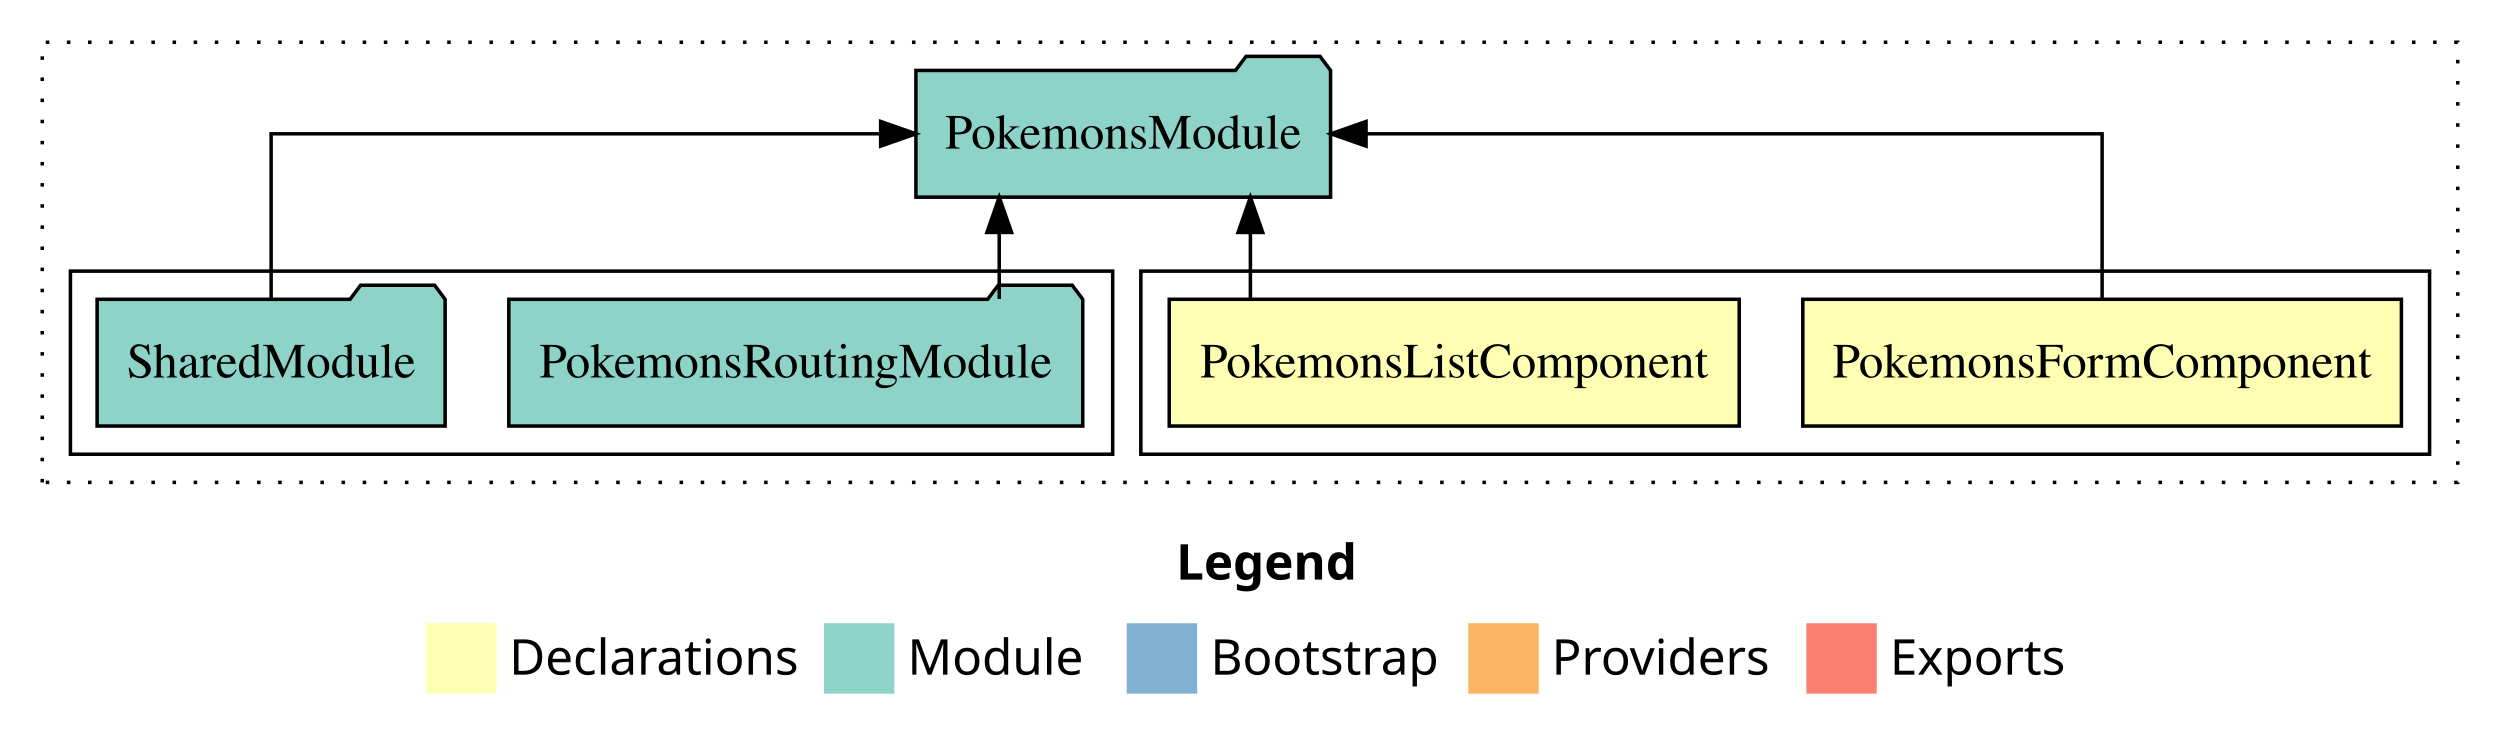
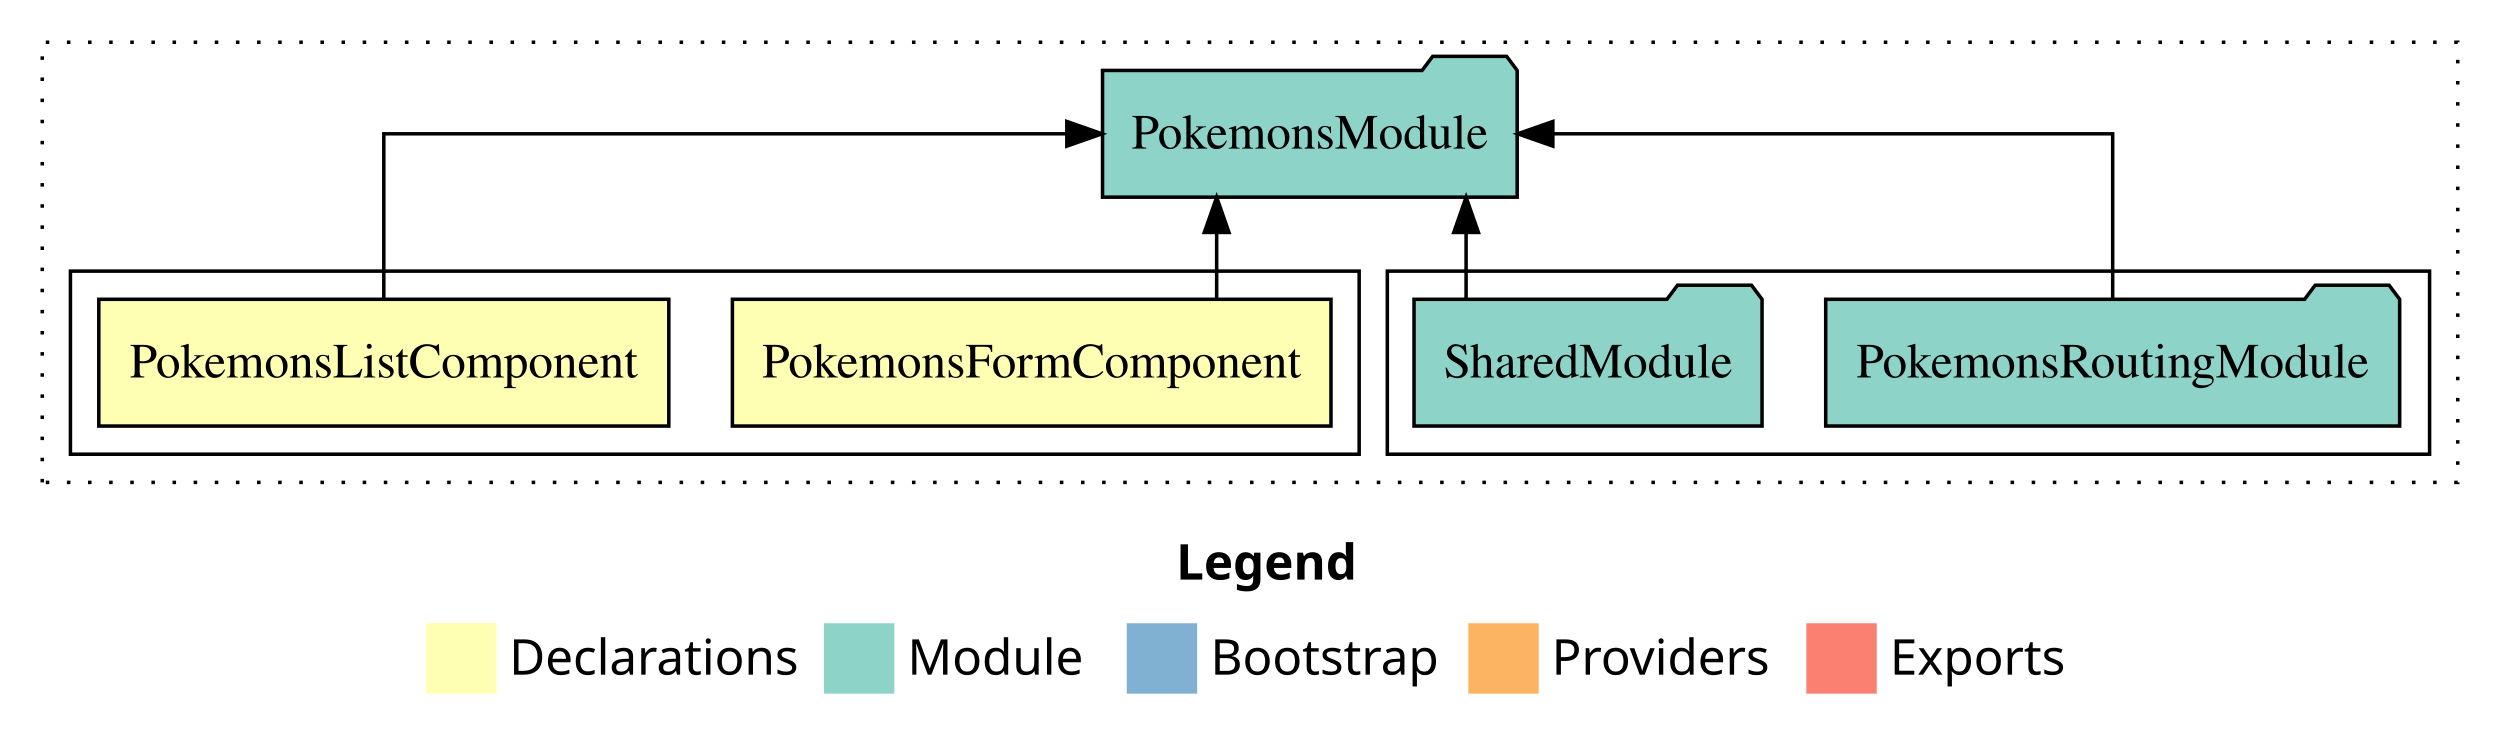
<svg xmlns="http://www.w3.org/2000/svg" width="710pt" height="211pt" viewBox="0.00 0.00 710.00 211.00">
  <g id="graph0" class="graph" transform="scale(1 1) rotate(0) translate(4 207)">
    <polygon fill="white" stroke="transparent" points="-4,4 -4,-207 706,-207 706,4 -4,4" />
    <text text-anchor="start" x="330.01" y="-42.4" font-family="sans-serif" font-weight="bold" font-size="14.00">Legend</text>
    <polygon fill="#ffffb3" stroke="transparent" points="117,-10 117,-30 137,-30 137,-10 117,-10" />
    <text text-anchor="start" x="140.63" y="-15.4" font-family="sans-serif" font-size="14.00">  Declarations</text>
    <polygon fill="#8dd3c7" stroke="transparent" points="230,-10 230,-30 250,-30 250,-10 230,-10" />
    <text text-anchor="start" x="253.73" y="-15.4" font-family="sans-serif" font-size="14.00">  Module</text>
    <polygon fill="#80b1d3" stroke="transparent" points="316,-10 316,-30 336,-30 336,-10 316,-10" />
    <text text-anchor="start" x="339.78" y="-15.4" font-family="sans-serif" font-size="14.00">  Bootstrap</text>
    <polygon fill="#fdb462" stroke="transparent" points="413,-10 413,-30 433,-30 433,-10 413,-10" />
    <text text-anchor="start" x="436.67" y="-15.4" font-family="sans-serif" font-size="14.00">  Providers</text>
    <polygon fill="#fb8072" stroke="transparent" points="509,-10 509,-30 529,-30 529,-10 509,-10" />
    <text text-anchor="start" x="532.73" y="-15.4" font-family="sans-serif" font-size="14.00">  Exports</text>
    <g id="clust1" class="cluster">
      <polygon fill="none" stroke="black" stroke-dasharray="1,5" points="8,-70 8,-195 694,-195 694,-70 8,-70" />
    </g>
+     <g id="clust5" class="cluster">
+       <polygon fill="none" stroke="black" points="390,-78 390,-130 686,-130 686,-78 390,-78" />
+     </g>
    <g id="clust2" class="cluster">
-       <polygon fill="none" stroke="black" points="320,-78 320,-130 686,-130 686,-78 320,-78" />
-     </g>
-     <g id="clust5" class="cluster">
-       <polygon fill="none" stroke="black" points="16,-78 16,-130 312,-130 312,-78 16,-78" />
+       <polygon fill="none" stroke="black" points="16,-78 16,-130 382,-130 382,-78 16,-78" />
    </g>
    <g id="node1" class="node">
-       <polygon fill="#ffffb3" stroke="black" points="678,-122 508,-122 508,-86 678,-86 678,-122" />
-       <text text-anchor="middle" x="593" y="-99.8" font-family="Times,serif" font-size="14.00">PokemonsFormComponent</text>
+       <polygon fill="#ffffb3" stroke="black" points="374,-122 204,-122 204,-86 374,-86 374,-122" />
+       <text text-anchor="middle" x="289" y="-99.8" font-family="Times,serif" font-size="14.00">PokemonsFormComponent</text>
    </g>
    <g id="node3" class="node">
-       <polygon fill="#8dd3c7" stroke="black" points="373.88,-187 370.88,-191 349.88,-191 346.88,-187 256.12,-187 256.12,-151 373.88,-151 373.88,-187" />
-       <text text-anchor="middle" x="315" y="-164.8" font-family="Times,serif" font-size="14.00">PokemonsModule</text>
+       <polygon fill="#8dd3c7" stroke="black" points="426.88,-187 423.88,-191 402.88,-191 399.88,-187 309.12,-187 309.12,-151 426.88,-151 426.88,-187" />
+       <text text-anchor="middle" x="368" y="-164.8" font-family="Times,serif" font-size="14.00">PokemonsModule</text>
    </g>
    <g id="edge1" class="edge">
-       <path fill="none" stroke="black" d="M593,-122.11C593,-141.34 593,-169 593,-169 593,-169 383.96,-169 383.96,-169" />
-       <polygon fill="black" stroke="black" points="383.96,-165.5 373.96,-169 383.96,-172.5 383.96,-165.5" />
+       <path fill="none" stroke="black" d="M341.53,-122.11C341.53,-122.11 341.53,-140.99 341.53,-140.99" />
+       <polygon fill="black" stroke="black" points="338.03,-140.99 341.53,-150.99 345.03,-140.99 338.03,-140.99" />
    </g>
    <g id="node2" class="node">
-       <polygon fill="#ffffb3" stroke="black" points="489.94,-122 328.06,-122 328.06,-86 489.94,-86 489.94,-122" />
-       <text text-anchor="middle" x="409" y="-99.8" font-family="Times,serif" font-size="14.00">PokemonsListComponent</text>
+       <polygon fill="#ffffb3" stroke="black" points="185.94,-122 24.06,-122 24.06,-86 185.94,-86 185.94,-122" />
+       <text text-anchor="middle" x="105" y="-99.8" font-family="Times,serif" font-size="14.00">PokemonsListComponent</text>
    </g>
    <g id="edge2" class="edge">
-       <path fill="none" stroke="black" d="M351.11,-122.11C351.11,-122.11 351.11,-140.99 351.11,-140.99" />
-       <polygon fill="black" stroke="black" points="347.61,-140.99 351.11,-150.99 354.61,-140.99 347.61,-140.99" />
+       <path fill="none" stroke="black" d="M105,-122.11C105,-141.34 105,-169 105,-169 105,-169 298.98,-169 298.98,-169" />
+       <polygon fill="black" stroke="black" points="298.98,-172.5 308.98,-169 298.98,-165.5 298.98,-172.5" />
    </g>
    <g id="node4" class="node">
-       <polygon fill="#8dd3c7" stroke="black" points="303.5,-122 300.5,-126 279.5,-126 276.5,-122 140.5,-122 140.5,-86 303.5,-86 303.5,-122" />
-       <text text-anchor="middle" x="222" y="-99.8" font-family="Times,serif" font-size="14.00">PokemonsRoutingModule</text>
+       <polygon fill="#8dd3c7" stroke="black" points="677.5,-122 674.5,-126 653.5,-126 650.5,-122 514.5,-122 514.5,-86 677.5,-86 677.5,-122" />
+       <text text-anchor="middle" x="596" y="-99.8" font-family="Times,serif" font-size="14.00">PokemonsRoutingModule</text>
    </g>
    <g id="edge3" class="edge">
-       <path fill="none" stroke="black" d="M279.78,-122.11C279.78,-122.11 279.78,-140.99 279.78,-140.99" />
-       <polygon fill="black" stroke="black" points="276.28,-140.99 279.78,-150.99 283.28,-140.99 276.28,-140.99" />
+       <path fill="none" stroke="black" d="M596,-122.11C596,-141.34 596,-169 596,-169 596,-169 437.01,-169 437.01,-169" />
+       <polygon fill="black" stroke="black" points="437.01,-165.5 427.01,-169 437.01,-172.5 437.01,-165.5" />
    </g>
    <g id="node5" class="node">
-       <polygon fill="#8dd3c7" stroke="black" points="122.42,-122 119.42,-126 98.42,-126 95.42,-122 23.58,-122 23.58,-86 122.42,-86 122.42,-122" />
-       <text text-anchor="middle" x="73" y="-99.8" font-family="Times,serif" font-size="14.00">SharedModule</text>
+       <polygon fill="#8dd3c7" stroke="black" points="496.42,-122 493.42,-126 472.42,-126 469.42,-122 397.58,-122 397.58,-86 496.42,-86 496.42,-122" />
+       <text text-anchor="middle" x="447" y="-99.8" font-family="Times,serif" font-size="14.00">SharedModule</text>
    </g>
    <g id="edge4" class="edge">
-       <path fill="none" stroke="black" d="M73,-122.11C73,-141.34 73,-169 73,-169 73,-169 246.11,-169 246.11,-169" />
-       <polygon fill="black" stroke="black" points="246.11,-172.5 256.11,-169 246.11,-165.5 246.11,-172.5" />
+       <path fill="none" stroke="black" d="M412.37,-122.11C412.37,-122.11 412.37,-140.99 412.37,-140.99" />
+       <polygon fill="black" stroke="black" points="408.87,-140.99 412.37,-150.99 415.87,-140.99 408.87,-140.99" />
    </g>
  </g>
</svg>
